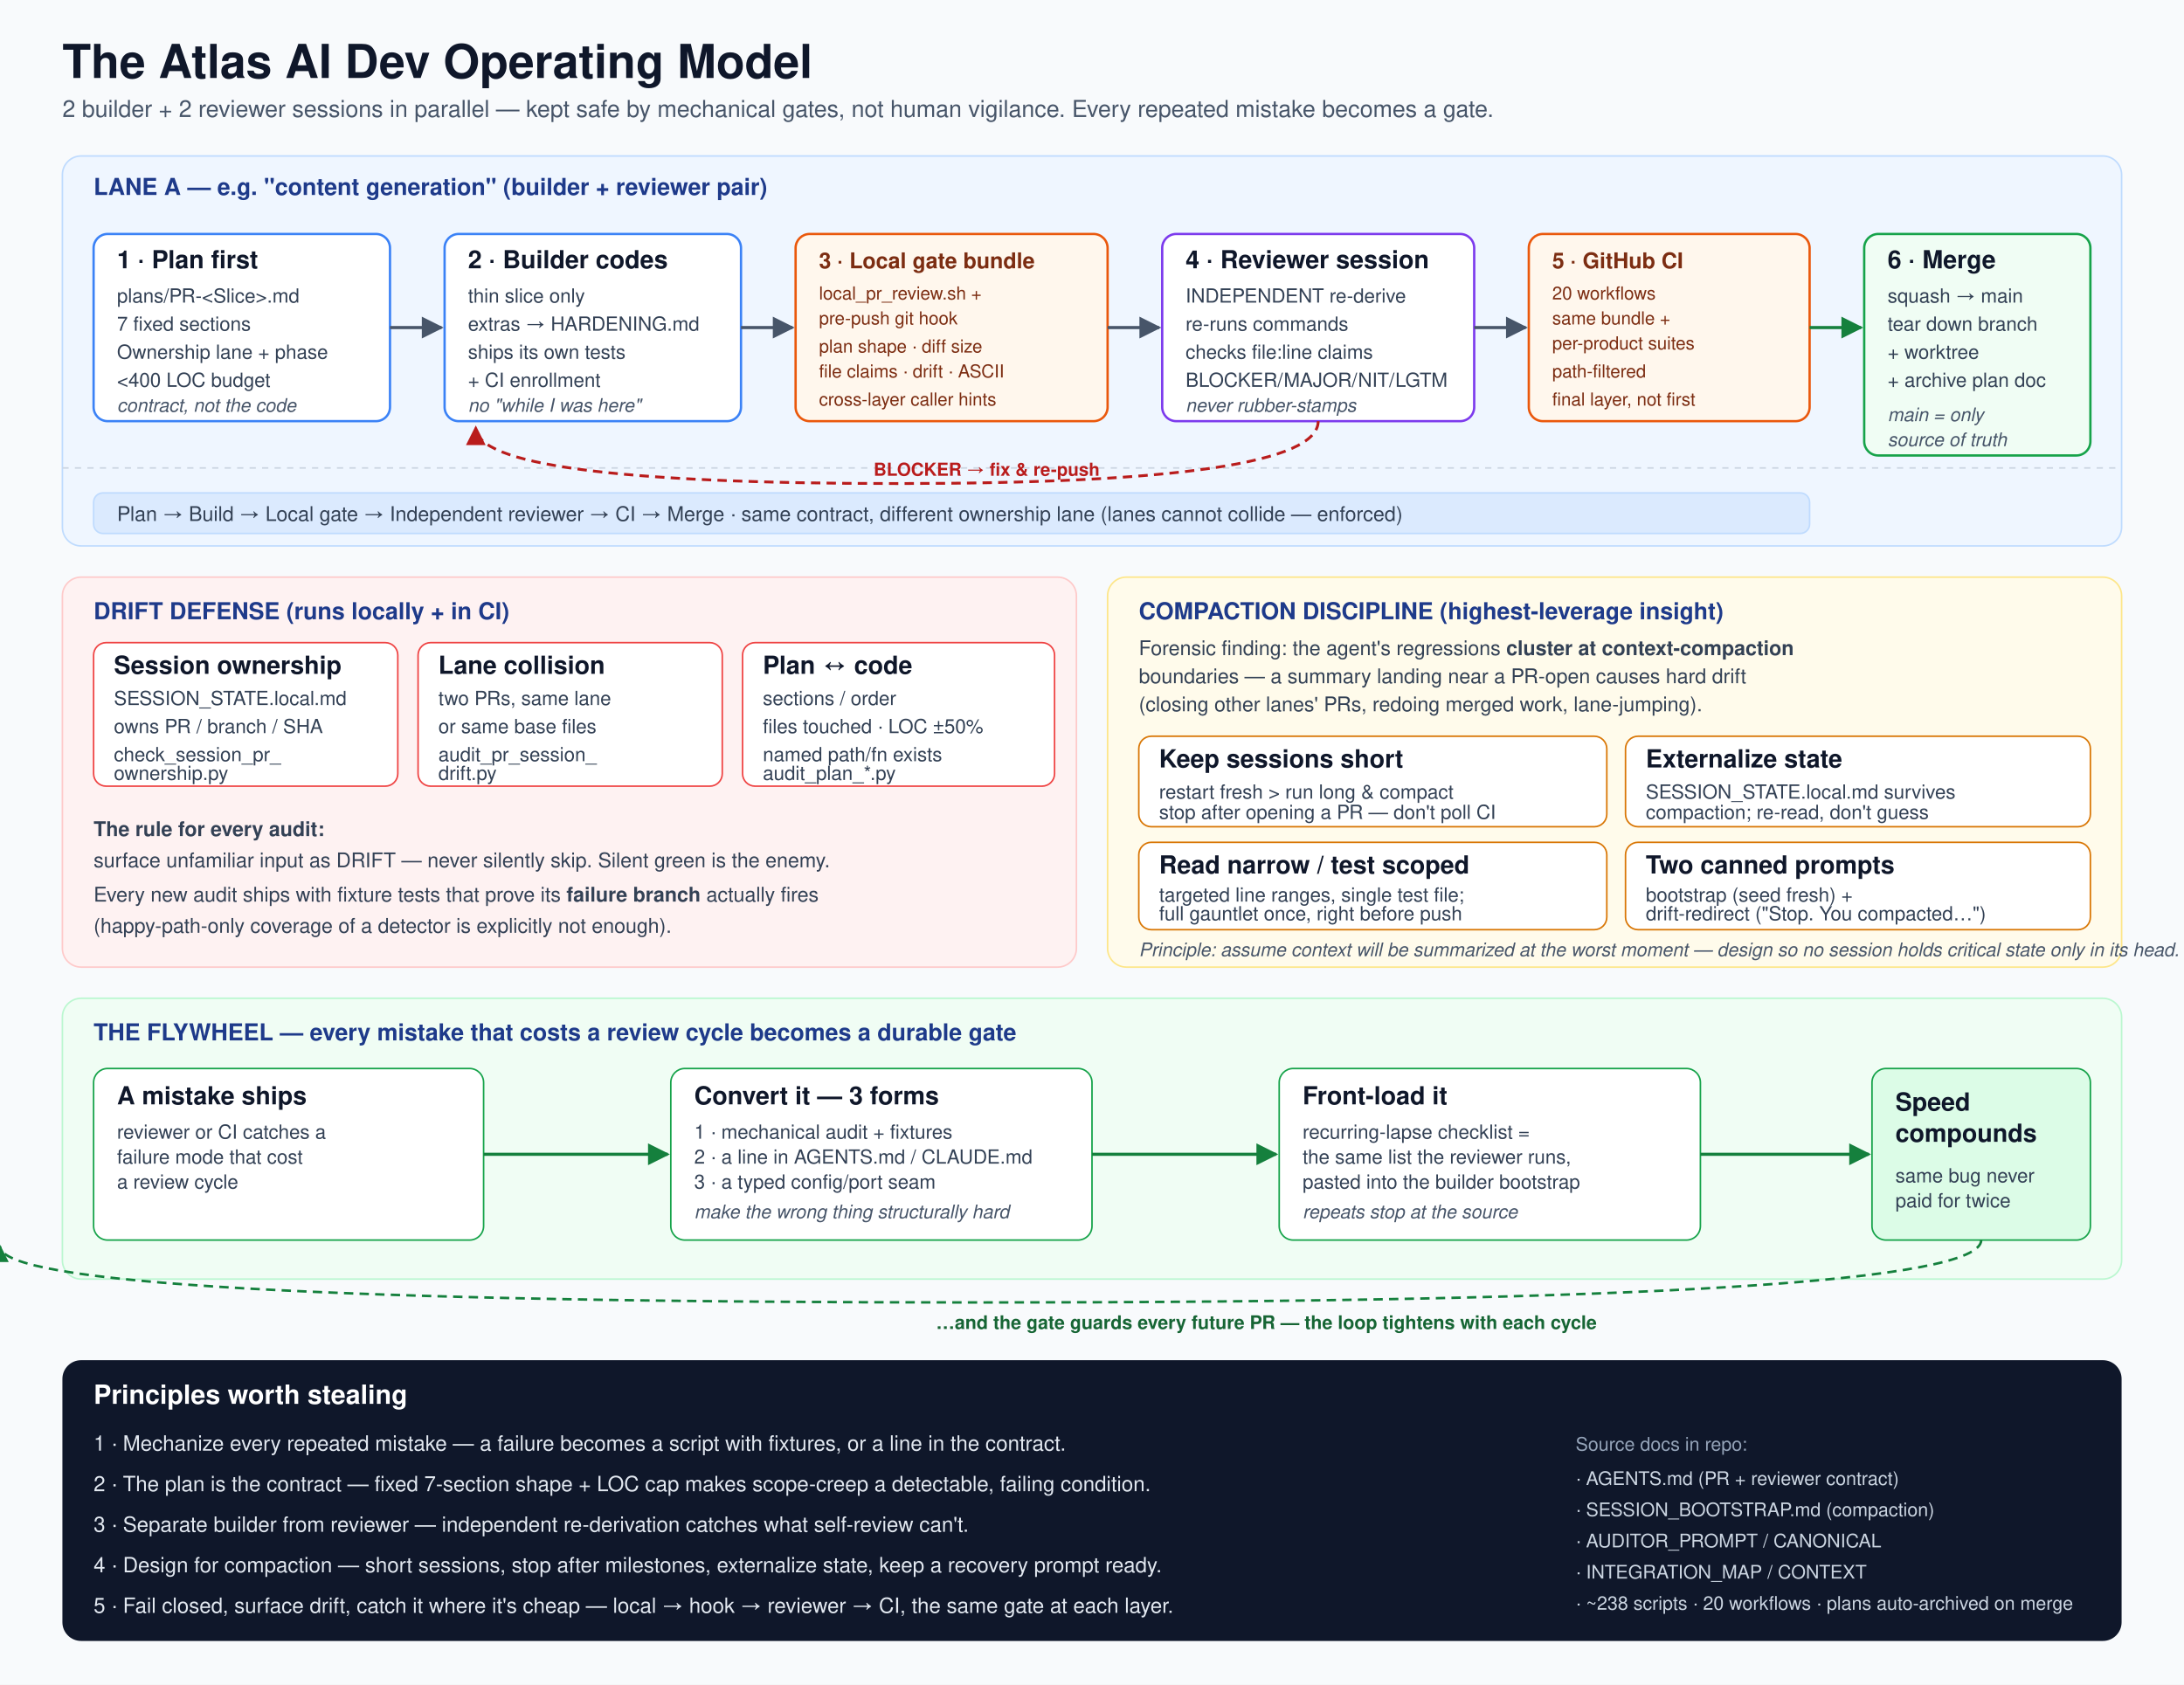
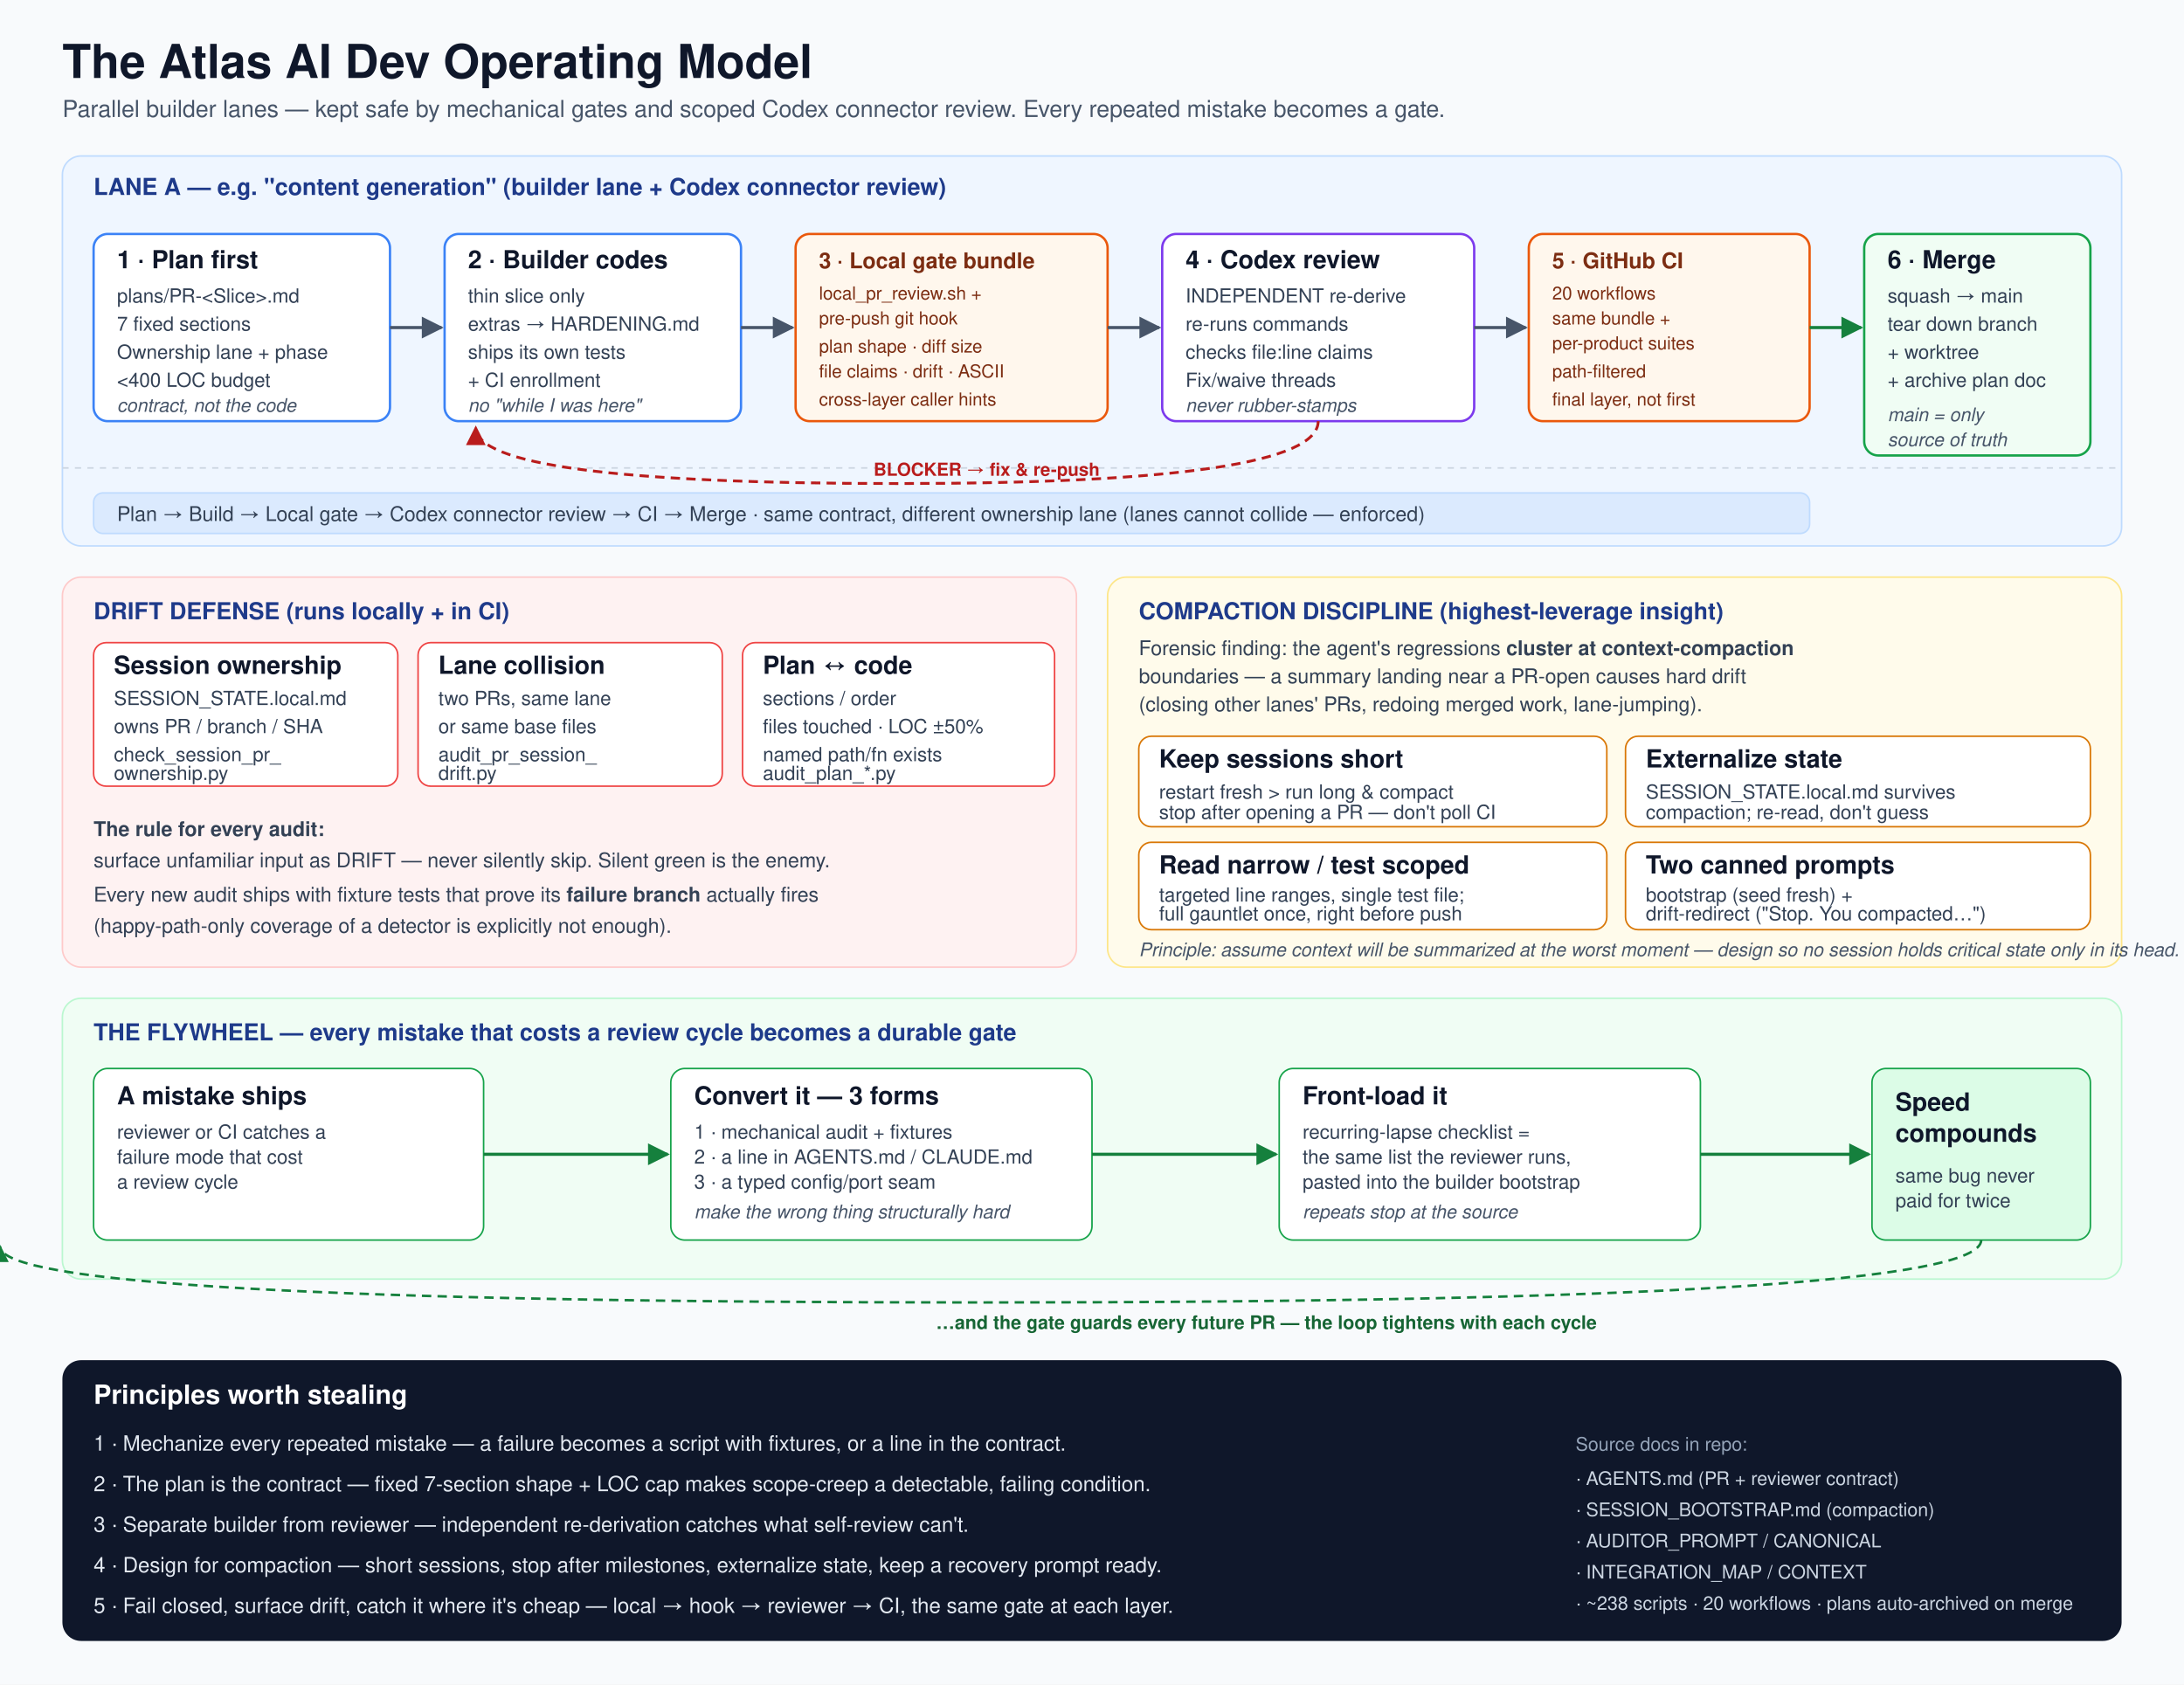
<svg xmlns="http://www.w3.org/2000/svg" width="1400" height="1080" viewBox="0 0 1400 1080" font-family="'Segoe UI',Helvetica,Arial,sans-serif">
  <defs>
    <marker id="arrow" viewBox="0 0 10 10" refX="9" refY="5" markerWidth="7" markerHeight="7" orient="auto-start-reverse">
      <path d="M0,0 L10,5 L0,10 z" fill="#475569" />
    </marker>
    <marker id="arrowGreen" viewBox="0 0 10 10" refX="9" refY="5" markerWidth="7" markerHeight="7" orient="auto-start-reverse">
      <path d="M0,0 L10,5 L0,10 z" fill="#15803d" />
    </marker>
    <marker id="arrowRed" viewBox="0 0 10 10" refX="9" refY="5" markerWidth="7" markerHeight="7" orient="auto-start-reverse">
      <path d="M0,0 L10,5 L0,10 z" fill="#b91c1c" />
    </marker>
    <style>
      .title{font-size:30px;font-weight:700;fill:#0f172a}
      .sub{font-size:15px;fill:#475569}
      .lane{font-size:15px;font-weight:700;fill:#1e3a8a}
      .box-t{font-size:16px;font-weight:700;fill:#0f172a}
      .box-s{font-size:12.5px;fill:#334155}
      .gate-t{font-size:14px;font-weight:700;fill:#7c2d12}
      .gate-s{font-size:11.5px;fill:#7c2d12}
      .hdr{font-size:17px;font-weight:700;fill:#fff}
      .lbl{font-size:12px;fill:#475569;font-style:italic}
      .pill{font-size:12px;font-weight:700;fill:#fff}
      .foot{font-size:12.5px;fill:#64748b}
      .k{font-size:13px;fill:#334155}
    </style>
  </defs>
  <rect width="1400" height="1080" fill="#f8fafc" />
  <text x="40" y="50" class="title">The Atlas AI Dev Operating Model</text>
-   <text x="40" y="75" class="sub">2 builder + 2 reviewer sessions in parallel — kept safe by mechanical gates, not human vigilance. Every repeated mistake becomes a gate.</text>
+   <text x="40" y="75" class="sub">Parallel builder lanes — kept safe by mechanical gates and scoped Codex connector review. Every repeated mistake becomes a gate.</text>
  <rect x="40" y="100" width="1320" height="250" rx="12" fill="#eff6ff" stroke="#bfdbfe" />
-   <text x="60" y="125" class="lane">LANE A — e.g. "content generation"  (builder + reviewer pair)</text>
+   <text x="60" y="125" class="lane">LANE A — e.g. "content generation"  (builder lane + Codex connector review)</text>
  <rect x="40" y="100" width="1320" height="250" rx="12" fill="none" />
-   <text x="60" y="332" class="lane">LANE B — e.g. "deflection / monetization"  (independent builder + reviewer pair, separate ownership lane)</text>
+   <text x="60" y="332" class="lane">LANE B — e.g. "deflection / monetization"  (independent builder lane, separate ownership lane)</text>
  <line x1="40" y1="300" x2="1360" y2="300" stroke="#cbd5e1" stroke-dasharray="4 4" />
  <rect x="60" y="150" width="190" height="120" rx="9" fill="#fff" stroke="#3b82f6" stroke-width="1.5" />
  <text x="75" y="172" class="box-t">1 · Plan first</text>
  <text x="75" y="194" class="box-s">plans/PR-&lt;Slice&gt;.md</text>
  <text x="75" y="212" class="box-s">7 fixed sections</text>
  <text x="75" y="230" class="box-s">Ownership lane + phase</text>
  <text x="75" y="248" class="box-s">&lt;400 LOC budget</text>
  <text x="75" y="264" class="lbl">contract, not the code</text>
  <rect x="285" y="150" width="190" height="120" rx="9" fill="#fff" stroke="#3b82f6" stroke-width="1.5" />
  <text x="300" y="172" class="box-t">2 · Builder codes</text>
  <text x="300" y="194" class="box-s">thin slice only</text>
  <text x="300" y="212" class="box-s">extras → HARDENING.md</text>
  <text x="300" y="230" class="box-s">ships its own tests</text>
  <text x="300" y="248" class="box-s">+ CI enrollment</text>
  <text x="300" y="264" class="lbl">no "while I was here"</text>
  <rect x="510" y="150" width="200" height="120" rx="9" fill="#fff7ed" stroke="#ea580c" stroke-width="1.5" />
  <text x="525" y="172" class="gate-t">3 · Local gate bundle</text>
  <text x="525" y="192" class="gate-s">local_pr_review.sh +</text>
  <text x="525" y="208" class="gate-s">pre-push git hook</text>
  <text x="525" y="226" class="gate-s">plan shape · diff size</text>
  <text x="525" y="242" class="gate-s">file claims · drift · ASCII</text>
  <text x="525" y="260" class="gate-s">cross-layer caller hints</text>
  <rect x="745" y="150" width="200" height="120" rx="9" fill="#fff" stroke="#7c3aed" stroke-width="1.5" />
-   <text x="760" y="172" class="box-t">4 · Reviewer session</text>
+   <text x="760" y="172" class="box-t">4 · Codex review</text>
  <text x="760" y="194" class="box-s">INDEPENDENT re-derive</text>
  <text x="760" y="212" class="box-s">re-runs commands</text>
  <text x="760" y="230" class="box-s">checks file:line claims</text>
-   <text x="760" y="248" class="box-s">BLOCKER/MAJOR/NIT/LGTM</text>
+   <text x="760" y="248" class="box-s">Fix/waive threads</text>
  <text x="760" y="264" class="lbl">never rubber-stamps</text>
  <rect x="980" y="150" width="180" height="120" rx="9" fill="#fff7ed" stroke="#ea580c" stroke-width="1.5" />
  <text x="995" y="172" class="gate-t">5 · GitHub CI</text>
  <text x="995" y="192" class="gate-s">20 workflows</text>
  <text x="995" y="208" class="gate-s">same bundle +</text>
  <text x="995" y="224" class="gate-s">per-product suites</text>
  <text x="995" y="242" class="gate-s">path-filtered</text>
  <text x="995" y="260" class="gate-s">final layer, not first</text>
  <rect x="1195" y="150" width="145" height="142" rx="9" fill="#f0fdf4" stroke="#16a34a" stroke-width="1.5" />
  <text x="1210" y="172" class="box-t">6 · Merge</text>
  <text x="1210" y="194" class="box-s">squash → main</text>
  <text x="1210" y="212" class="box-s">tear down branch</text>
  <text x="1210" y="230" class="box-s">+ worktree</text>
  <text x="1210" y="248" class="box-s">+ archive plan doc</text>
  <text x="1210" y="270" class="lbl">main = only</text>
  <text x="1210" y="286" class="lbl">source of truth</text>
  <line x1="250" y1="210" x2="283" y2="210" stroke="#475569" stroke-width="2" marker-end="url(#arrow)" />
  <line x1="475" y1="210" x2="508" y2="210" stroke="#475569" stroke-width="2" marker-end="url(#arrow)" />
  <line x1="710" y1="210" x2="743" y2="210" stroke="#475569" stroke-width="2" marker-end="url(#arrow)" />
  <line x1="945" y1="210" x2="978" y2="210" stroke="#475569" stroke-width="2" marker-end="url(#arrow)" />
  <line x1="1160" y1="210" x2="1193" y2="210" stroke="#15803d" stroke-width="2" marker-end="url(#arrowGreen)" />
  <path d="M845,270 q0,40 -270,40 q-270,0 -270,-36" fill="none" stroke="#b91c1c" stroke-width="1.8" stroke-dasharray="6 4" marker-end="url(#arrowRed)" />
  <text x="430" y="332" fill="#b91c1c" font-size="12" font-weight="700" opacity="0">x</text>
  <text x="560" y="305" fill="#b91c1c" font-size="11.5" font-weight="700">BLOCKER → fix &amp; re-push</text>
  <rect x="60" y="316" width="1100" height="26" rx="6" fill="#dbeafe" stroke="#bfdbfe" />
-   <text x="75" y="334" class="k">Plan → Build → Local gate → Independent reviewer → CI → Merge   ·   same contract, different ownership lane (lanes cannot collide — enforced)</text>
+   <text x="75" y="334" class="k">Plan → Build → Local gate → Codex connector review → CI → Merge   ·   same contract, different ownership lane (lanes cannot collide — enforced)</text>
  <rect x="40" y="370" width="650" height="250" rx="12" fill="#fef2f2" stroke="#fecaca" />
  <text x="60" y="397" class="lane" fill="#991b1b">DRIFT DEFENSE  (runs locally + in CI)</text>
  <rect x="60" y="412" width="195" height="92" rx="8" fill="#fff" stroke="#ef4444" />
  <text x="73" y="432" class="box-t">Session ownership</text>
  <text x="73" y="452" class="box-s">SESSION_STATE.local.md</text>
  <text x="73" y="470" class="box-s">owns PR / branch / SHA</text>
  <text x="73" y="488" class="box-s">check_session_pr_</text>
  <text x="73" y="500" class="box-s">ownership.py</text>
  <rect x="268" y="412" width="195" height="92" rx="8" fill="#fff" stroke="#ef4444" />
  <text x="281" y="432" class="box-t">Lane collision</text>
  <text x="281" y="452" class="box-s">two PRs, same lane</text>
  <text x="281" y="470" class="box-s">or same base files</text>
  <text x="281" y="488" class="box-s">audit_pr_session_</text>
  <text x="281" y="500" class="box-s">drift.py</text>
  <rect x="476" y="412" width="200" height="92" rx="8" fill="#fff" stroke="#ef4444" />
  <text x="489" y="432" class="box-t">Plan ↔ code</text>
  <text x="489" y="452" class="box-s">sections / order</text>
  <text x="489" y="470" class="box-s">files touched · LOC ±50%</text>
  <text x="489" y="488" class="box-s">named path/fn exists</text>
  <text x="489" y="500" class="box-s">audit_plan_*.py</text>
  <text x="60" y="536" class="k" font-weight="700">The rule for every audit:</text>
  <text x="60" y="556" class="k">surface unfamiliar input as DRIFT — never silently skip. Silent green is the enemy.</text>
  <text x="60" y="578" class="k">Every new audit ships with fixture tests that prove its <tspan font-weight="700">failure branch</tspan> actually fires</text>
  <text x="60" y="598" class="k">(happy-path-only coverage of a detector is explicitly not enough).</text>
  <rect x="710" y="370" width="650" height="250" rx="12" fill="#fffbeb" stroke="#fde68a" />
  <text x="730" y="397" class="lane" fill="#92400e">COMPACTION DISCIPLINE  (highest-leverage insight)</text>
  <text x="730" y="420" class="k">Forensic finding: the agent's regressions <tspan font-weight="700">cluster at context-compaction</tspan>
  </text>
  <text x="730" y="438" class="k">boundaries — a summary landing near a PR-open causes hard drift</text>
  <text x="730" y="456" class="k">(closing other lanes' PRs, redoing merged work, lane-jumping).</text>
  <rect x="730" y="472" width="300" height="58" rx="8" fill="#fff" stroke="#d97706" />
  <text x="743" y="492" class="box-t">Keep sessions short</text>
  <text x="743" y="512" class="box-s">restart fresh &gt; run long &amp; compact</text>
  <text x="743" y="525" class="box-s">stop after opening a PR — don't poll CI</text>
  <rect x="1042" y="472" width="298" height="58" rx="8" fill="#fff" stroke="#d97706" />
  <text x="1055" y="492" class="box-t">Externalize state</text>
  <text x="1055" y="512" class="box-s">SESSION_STATE.local.md survives</text>
  <text x="1055" y="525" class="box-s">compaction; re-read, don't guess</text>
  <rect x="730" y="540" width="300" height="56" rx="8" fill="#fff" stroke="#d97706" />
  <text x="743" y="560" class="box-t">Read narrow / test scoped</text>
  <text x="743" y="578" class="box-s">targeted line ranges, single test file;</text>
  <text x="743" y="590" class="box-s">full gauntlet once, right before push</text>
  <rect x="1042" y="540" width="298" height="56" rx="8" fill="#fff" stroke="#d97706" />
  <text x="1055" y="560" class="box-t">Two canned prompts</text>
  <text x="1055" y="578" class="box-s">bootstrap (seed fresh) +</text>
  <text x="1055" y="590" class="box-s">drift-redirect ("Stop. You compacted…")</text>
  <text x="730" y="613" class="lbl">Principle: assume context will be summarized at the worst moment — design so no session holds critical state only in its head.</text>
  <rect x="40" y="640" width="1320" height="180" rx="12" fill="#f0fdf4" stroke="#bbf7d0" />
  <text x="60" y="667" class="lane" fill="#166534">THE FLYWHEEL — every mistake that costs a review cycle becomes a durable gate</text>
  <rect x="60" y="685" width="250" height="110" rx="9" fill="#fff" stroke="#16a34a" />
  <text x="75" y="708" class="box-t">A mistake ships</text>
  <text x="75" y="730" class="box-s">reviewer or CI catches a</text>
  <text x="75" y="746" class="box-s">failure mode that cost</text>
  <text x="75" y="762" class="box-s">a review cycle</text>
  <rect x="430" y="685" width="270" height="110" rx="9" fill="#fff" stroke="#16a34a" />
  <text x="445" y="708" class="box-t">Convert it — 3 forms</text>
  <text x="445" y="730" class="box-s">1 · mechanical audit + fixtures</text>
  <text x="445" y="746" class="box-s">2 · a line in AGENTS.md / CLAUDE.md</text>
  <text x="445" y="762" class="box-s">3 · a typed config/port seam</text>
  <text x="445" y="781" class="lbl">make the wrong thing structurally hard</text>
  <rect x="820" y="685" width="270" height="110" rx="9" fill="#fff" stroke="#16a34a" />
  <text x="835" y="708" class="box-t">Front-load it</text>
  <text x="835" y="730" class="box-s">recurring-lapse checklist =</text>
  <text x="835" y="746" class="box-s">the same list the reviewer runs,</text>
  <text x="835" y="762" class="box-s">pasted into the builder bootstrap</text>
  <text x="835" y="781" class="lbl">repeats stop at the source</text>
  <rect x="1200" y="685" width="140" height="110" rx="9" fill="#dcfce7" stroke="#16a34a" />
  <text x="1215" y="712" class="box-t">Speed</text>
  <text x="1215" y="732" class="box-t">compounds</text>
  <text x="1215" y="758" class="box-s">same bug never</text>
  <text x="1215" y="774" class="box-s">paid for twice</text>
  <line x1="310" y1="740" x2="428" y2="740" stroke="#15803d" stroke-width="2" marker-end="url(#arrowGreen)" />
  <line x1="700" y1="740" x2="818" y2="740" stroke="#15803d" stroke-width="2" marker-end="url(#arrowGreen)" />
  <line x1="1090" y1="740" x2="1198" y2="740" stroke="#15803d" stroke-width="2" marker-end="url(#arrowGreen)" />
  <path d="M1270,795 q0,40 -640,40 q-630,0 -630,-36" fill="none" stroke="#15803d" stroke-width="1.6" stroke-dasharray="6 4" marker-end="url(#arrowGreen)" />
  <text x="600" y="852" fill="#166534" font-size="12" font-weight="700">…and the gate guards every future PR — the loop tightens with each cycle</text>
  <rect x="40" y="872" width="1320" height="180" rx="12" fill="#0f172a" />
  <text x="60" y="900" class="hdr">Principles worth stealing</text>
  <text x="60" y="930" fill="#e2e8f0" font-size="13.5">1 · Mechanize every repeated mistake — a failure becomes a script with fixtures, or a line in the contract.</text>
  <text x="60" y="956" fill="#e2e8f0" font-size="13.5">2 · The plan is the contract — fixed 7-section shape + LOC cap makes scope-creep a detectable, failing condition.</text>
  <text x="60" y="982" fill="#e2e8f0" font-size="13.5">3 · Separate builder from reviewer — independent re-derivation catches what self-review can't.</text>
  <text x="60" y="1008" fill="#e2e8f0" font-size="13.5">4 · Design for compaction — short sessions, stop after milestones, externalize state, keep a recovery prompt ready.</text>
  <text x="60" y="1034" fill="#e2e8f0" font-size="13.5">5 · Fail closed, surface drift, catch it where it's cheap — local → hook → reviewer → CI, the same gate at each layer.</text>
  <text x="1010" y="930" fill="#94a3b8" font-size="12">Source docs in repo:</text>
  <text x="1010" y="952" fill="#cbd5e1" font-size="12">· AGENTS.md  (PR + reviewer contract)</text>
  <text x="1010" y="972" fill="#cbd5e1" font-size="12">· SESSION_BOOTSTRAP.md  (compaction)</text>
  <text x="1010" y="992" fill="#cbd5e1" font-size="12">· AUDITOR_PROMPT / CANONICAL</text>
  <text x="1010" y="1012" fill="#cbd5e1" font-size="12">· INTEGRATION_MAP / CONTEXT</text>
  <text x="1010" y="1032" fill="#cbd5e1" font-size="12">· ~238 scripts · 20 workflows · plans auto-archived on merge</text>
</svg>
